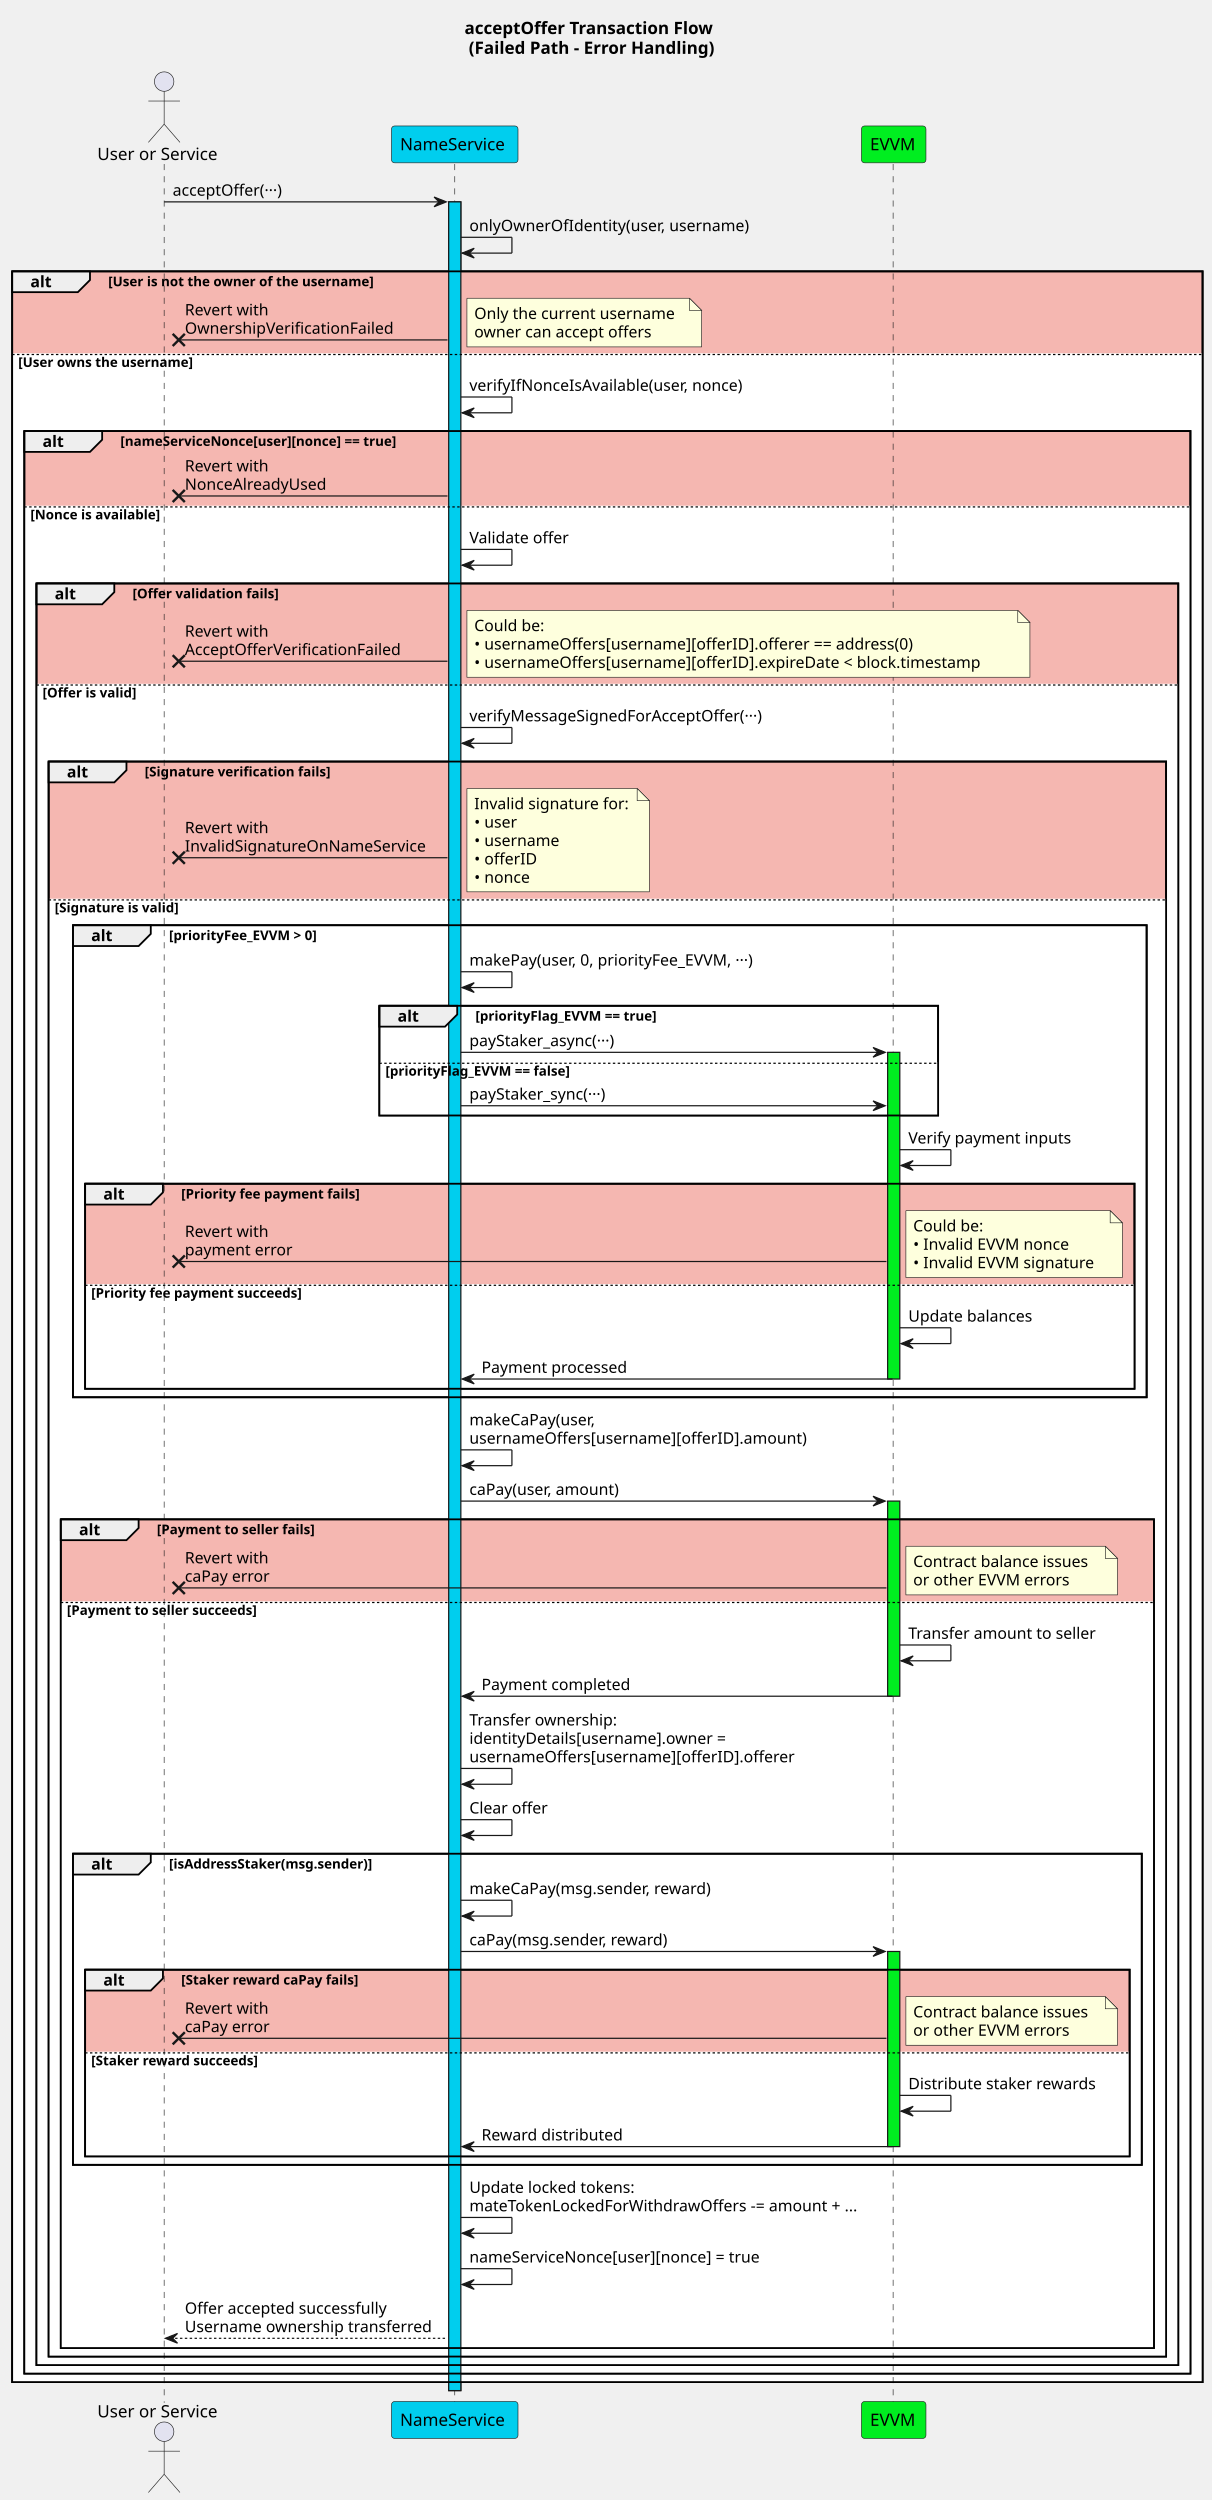
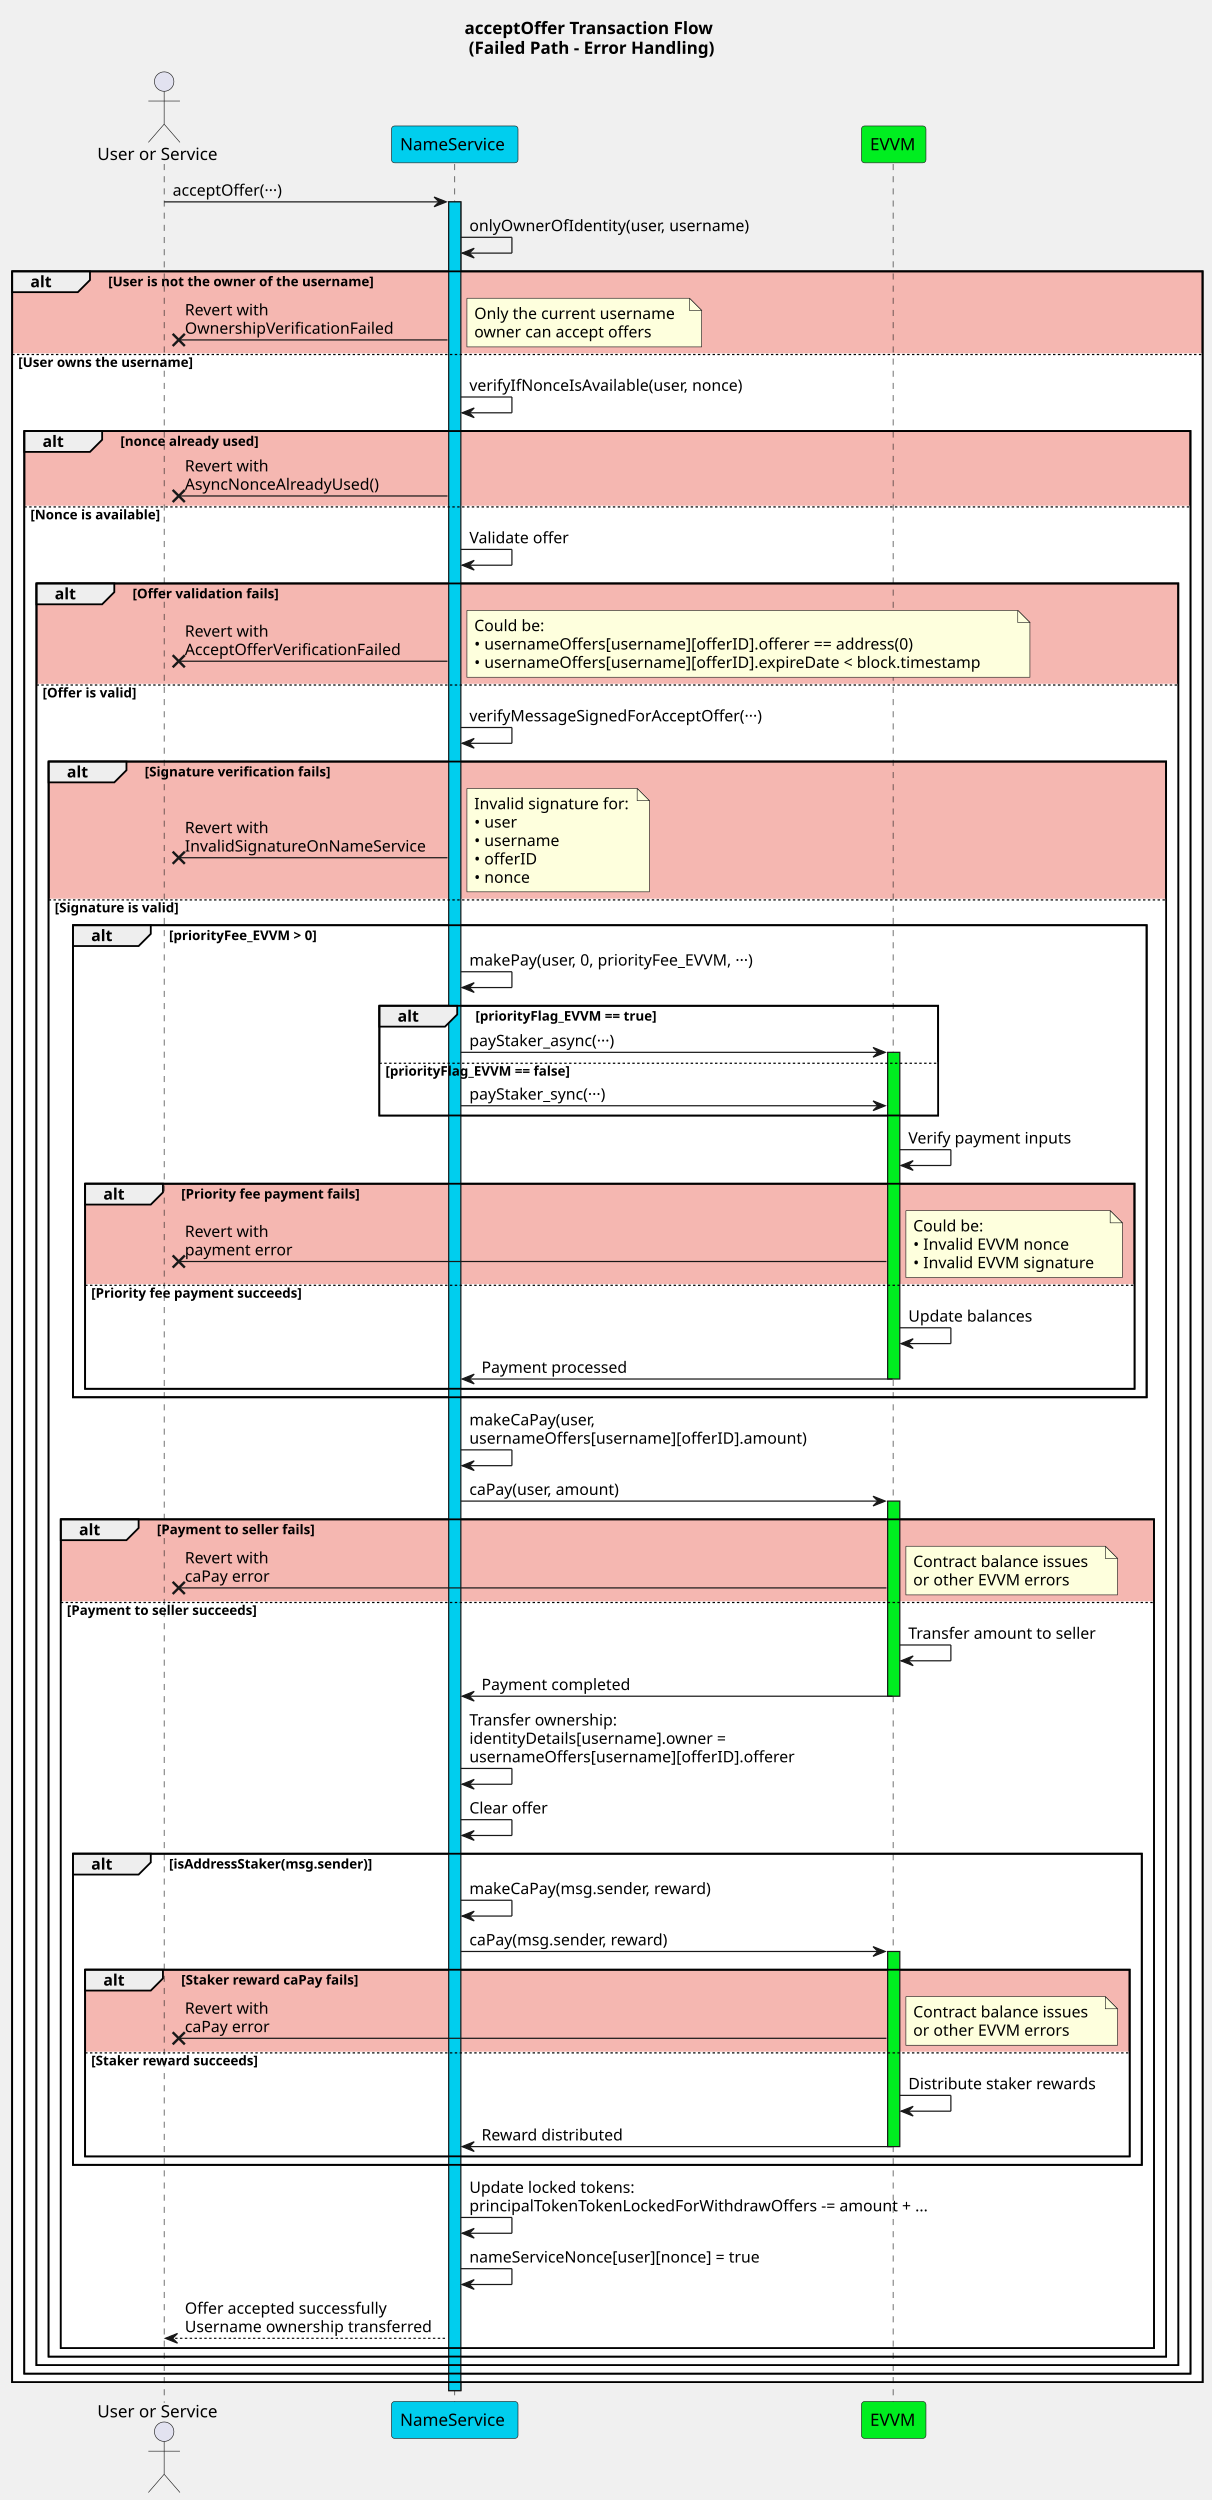
<svg xmlns="http://www.w3.org/2000/svg" contentStyleType="text/css" height="2056px" preserveAspectRatio="none" style="width:996px;height:2056px;background:#FFFFFF;" version="1.1" viewBox="0 0 996 2056" width="996px" zoomAndPan="magnify">
  <defs />
  <g>
    <text fill="#000000" font-family="sans-serif" font-size="14" font-weight="bold" lengthAdjust="spacing" textLength="234" x="382" y="27.995">acceptOffer Transaction Flow</text>
    <text fill="#000000" font-family="sans-serif" font-size="14" font-weight="bold" lengthAdjust="spacing" textLength="227" x="385.5" y="44.292">(Failed Path - Error Handling)</text>
    <rect fill="#00CEEE" height="1800.008" style="stroke:#181818;stroke-width:1.0;" width="10" x="369" y="166.023" />
    <rect fill="#00EE20" height="268.672" style="stroke:#181818;stroke-width:1.0;" width="10" x="730" y="865.43" />
    <rect fill="#00EE20" height="160.469" style="stroke:#181818;stroke-width:1.0;" width="10" x="730" y="1234.5" />
    <rect fill="#00EE20" height="160.469" style="stroke:#181818;stroke-width:1.0;" width="10" x="730" y="1604.898" />
    <rect fill="#F5B7B1" height="1735.875" style="stroke:#000000;stroke-width:1.5;" width="979" x="10" y="223.156" />
    <rect fill="#FFFFFF" height="1668.477" style="stroke:none;stroke-width:1.0;" width="979" x="10" y="290.555" />
    <rect fill="#F5B7B1" height="1597.539" style="stroke:#000000;stroke-width:1.5;" width="959" x="20" y="354.492" />
    <rect fill="#FFFFFF" height="1536.141" style="stroke:none;stroke-width:1.0;" width="959" x="20" y="415.891" />
    <rect fill="#F5B7B1" height="1465.203" style="stroke:#000000;stroke-width:1.5;" width="939" x="30" y="479.828" />
    <rect fill="#FFFFFF" height="1382.672" style="stroke:none;stroke-width:1.0;" width="939" x="30" y="562.359" />
    <rect fill="#F5B7B1" height="1311.734" style="stroke:#000000;stroke-width:1.5;" width="919" x="40" y="626.297" />
    <rect fill="#FFFFFF" height="1198.938" style="stroke:none;stroke-width:1.0;" width="919" x="40" y="739.094" />
    <rect fill="#FFFFFF" height="388.203" style="stroke:#000000;stroke-width:1.5;" width="883" x="60" y="760.898" />
    <rect fill="#FFFFFF" height="90.203" style="stroke:#000000;stroke-width:1.5;" width="459.5" x="312" y="827.164" />
    <rect fill="#FFFFFF" height="43.938" style="stroke:none;stroke-width:1.0;" width="459.5" x="312" y="873.43" />
    <rect fill="#F5B7B1" height="168.602" style="stroke:#000000;stroke-width:1.5;" width="863" x="70" y="973.5" />
    <rect fill="#FFFFFF" height="86.07" style="stroke:none;stroke-width:1.0;" width="863" x="70" y="1056.031" />
    <rect fill="#F5B7B1" height="681.531" style="stroke:#000000;stroke-width:1.5;" width="899" x="50" y="1249.5" />
    <rect fill="#FFFFFF" height="614.133" style="stroke:none;stroke-width:1.0;" width="899" x="50" y="1316.898" />
    <rect fill="#FFFFFF" height="255.867" style="stroke:#000000;stroke-width:1.5;" width="879" x="60" y="1524.5" />
    <rect fill="#F5B7B1" height="153.469" style="stroke:#000000;stroke-width:1.5;" width="859" x="70" y="1619.898" />
    <rect fill="#FFFFFF" height="86.07" style="stroke:none;stroke-width:1.0;" width="859" x="70" y="1687.297" />
    <line style="stroke:#181818;stroke-width:0.5;stroke-dasharray:5.0,5.0;" x1="135" x2="135" y1="134.891" y2="1976.031" />
    <line style="stroke:#181818;stroke-width:0.5;stroke-dasharray:5.0,5.0;" x1="374" x2="374" y1="134.891" y2="1976.031" />
    <line style="stroke:#181818;stroke-width:0.5;stroke-dasharray:5.0,5.0;" x1="734.5" x2="734.5" y1="134.891" y2="1976.031" />
    <text fill="#000000" font-family="sans-serif" font-size="14" lengthAdjust="spacing" textLength="104" x="80" y="131.589">User or Service</text>
    <ellipse cx="135" cy="67.094" fill="#E2E2F0" rx="8" ry="8" style="stroke:#181818;stroke-width:0.5;" />
    <path d="M135,75.094 L135,102.094 M122,83.094 L148,83.094 M135,102.094 L122,117.094 M135,102.094 L148,117.094 " fill="none" style="stroke:#181818;stroke-width:0.5;" />
    <text fill="#000000" font-family="sans-serif" font-size="14" lengthAdjust="spacing" textLength="104" x="80" y="1988.026">User or Service</text>
    <ellipse cx="135" cy="1999.828" fill="#E2E2F0" rx="8" ry="8" style="stroke:#181818;stroke-width:0.5;" />
    <path d="M135,2007.828 L135,2034.828 M122,2015.828 L148,2015.828 M135,2034.828 L122,2049.828 M135,2034.828 L148,2049.828 " fill="none" style="stroke:#181818;stroke-width:0.5;" />
    <rect fill="#00CEEE" height="30.297" rx="2.5" ry="2.5" style="stroke:#181818;stroke-width:0.5;" width="104" x="322" y="103.594" />
    <text fill="#000000" font-family="sans-serif" font-size="14" lengthAdjust="spacing" textLength="90" x="329" y="123.589">NameService</text>
    <rect fill="#00CEEE" height="30.297" rx="2.5" ry="2.5" style="stroke:#181818;stroke-width:0.5;" width="104" x="322" y="1975.031" />
    <text fill="#000000" font-family="sans-serif" font-size="14" lengthAdjust="spacing" textLength="90" x="329" y="1995.026">NameService</text>
    <rect fill="#00EE20" height="30.297" rx="2.5" ry="2.5" style="stroke:#181818;stroke-width:0.5;" width="53" x="708.5" y="103.594" />
    <text fill="#000000" font-family="sans-serif" font-size="14" lengthAdjust="spacing" textLength="39" x="715.5" y="123.589">EVVM</text>
    <rect fill="#00EE20" height="30.297" rx="2.5" ry="2.5" style="stroke:#181818;stroke-width:0.5;" width="53" x="708.5" y="1975.031" />
    <text fill="#000000" font-family="sans-serif" font-size="14" lengthAdjust="spacing" textLength="39" x="715.5" y="1995.026">EVVM</text>
    <rect fill="#00CEEE" height="1800.008" style="stroke:#181818;stroke-width:1.0;" width="10" x="369" y="166.023" />
    <rect fill="#00EE20" height="268.672" style="stroke:#181818;stroke-width:1.0;" width="10" x="730" y="865.43" />
    <rect fill="#00EE20" height="160.469" style="stroke:#181818;stroke-width:1.0;" width="10" x="730" y="1234.5" />
    <rect fill="#00EE20" height="160.469" style="stroke:#181818;stroke-width:1.0;" width="10" x="730" y="1604.898" />
    <polygon fill="#181818" points="357,162.023,367,166.023,357,170.023,361,166.023" style="stroke:#181818;stroke-width:1.0;" />
    <line style="stroke:#181818;stroke-width:1.0;" x1="135" x2="363" y1="166.023" y2="166.023" />
    <text fill="#000000" font-family="sans-serif" font-size="13" lengthAdjust="spacing" textLength="96" x="142" y="160.958">acceptOffer(···)</text>
    <line style="stroke:#181818;stroke-width:1.0;" x1="379" x2="421" y1="195.156" y2="195.156" />
    <line style="stroke:#181818;stroke-width:1.0;" x1="421" x2="421" y1="195.156" y2="208.156" />
    <line style="stroke:#181818;stroke-width:1.0;" x1="380" x2="421" y1="208.156" y2="208.156" />
    <polygon fill="#181818" points="390,204.156,380,208.156,390,212.156,386,208.156" style="stroke:#181818;stroke-width:1.0;" />
    <text fill="#000000" font-family="sans-serif" font-size="13" lengthAdjust="spacing" textLength="238" x="386" y="190.09">onlyOwnerOfIdentity(user, username)</text>
    <path d="M10,223.156 L74,223.156 L74,230.289 L64,240.289 L10,240.289 L10,223.156 " fill="#EEEEEE" style="stroke:#000000;stroke-width:1.5;" />
    <rect fill="none" height="1735.875" style="stroke:#000000;stroke-width:1.5;" width="979" x="10" y="223.156" />
    <text fill="#000000" font-family="sans-serif" font-size="13" font-weight="bold" lengthAdjust="spacing" textLength="19" x="25" y="236.223">alt</text>
    <text fill="#000000" font-family="sans-serif" font-size="11" font-weight="bold" lengthAdjust="spacing" textLength="257" x="89" y="235.367">[User is not the owner of the username]</text>
    <line style="stroke:#181818;stroke-width:2.0;" x1="142" x2="152" y1="274.555" y2="284.555" />
    <line style="stroke:#181818;stroke-width:2.0;" x1="142" x2="152" y1="284.555" y2="274.555" />
    <line style="stroke:#181818;stroke-width:1.0;" x1="147" x2="368" y1="279.555" y2="279.555" />
    <text fill="#000000" font-family="sans-serif" font-size="13" lengthAdjust="spacing" textLength="70" x="152" y="259.356">Revert with</text>
    <text fill="#000000" font-family="sans-serif" font-size="13" lengthAdjust="spacing" textLength="174" x="152" y="274.489">OwnershipVerificationFailed</text>
    <path d="M384,245.289 L384,285.289 L577,285.289 L577,255.289 L567,245.289 L384,245.289 " fill="#FEFFDD" style="stroke:#181818;stroke-width:0.5;" />
    <path d="M567,245.289 L567,255.289 L577,255.289 L567,245.289 " fill="#FEFFDD" style="stroke:#181818;stroke-width:0.5;" />
    <text fill="#000000" font-family="sans-serif" font-size="13" lengthAdjust="spacing" textLength="172" x="390" y="262.356">Only the current username</text>
    <text fill="#000000" font-family="sans-serif" font-size="13" lengthAdjust="spacing" textLength="152" x="390" y="277.489">owner can accept offers</text>
    <line style="stroke:#000000;stroke-width:1.0;stroke-dasharray:2.0,2.0;" x1="10" x2="989" y1="291.555" y2="291.555" />
    <text fill="#000000" font-family="sans-serif" font-size="11" font-weight="bold" lengthAdjust="spacing" textLength="169" x="15" y="301.765">[User owns the username]</text>
    <line style="stroke:#181818;stroke-width:1.0;" x1="379" x2="421" y1="326.492" y2="326.492" />
    <line style="stroke:#181818;stroke-width:1.0;" x1="421" x2="421" y1="326.492" y2="339.492" />
    <line style="stroke:#181818;stroke-width:1.0;" x1="380" x2="421" y1="339.492" y2="339.492" />
    <polygon fill="#181818" points="390,335.492,380,339.492,390,343.492,386,339.492" style="stroke:#181818;stroke-width:1.0;" />
    <text fill="#000000" font-family="sans-serif" font-size="13" lengthAdjust="spacing" textLength="234" x="386" y="321.426">verifyIfNonceIsAvailable(user, nonce)</text>
    <path d="M20,354.492 L84,354.492 L84,361.625 L74,371.625 L20,371.625 L20,354.492 " fill="#EEEEEE" style="stroke:#000000;stroke-width:1.5;" />
    <rect fill="none" height="1597.539" style="stroke:#000000;stroke-width:1.5;" width="959" x="20" y="354.492" />
    <text fill="#000000" font-family="sans-serif" font-size="13" font-weight="bold" lengthAdjust="spacing" textLength="19" x="35" y="367.559">alt</text>
-     <text fill="#000000" font-family="sans-serif" font-size="11" font-weight="bold" lengthAdjust="spacing" textLength="271" x="99" y="366.703">[nameServiceNonce[user][nonce] == true]</text>
+     <text fill="#000000" font-family="sans-serif" font-size="11" font-weight="bold" lengthAdjust="spacing" textLength="271" x="99" y="366.703">[nonce already used]</text>
    <line style="stroke:#181818;stroke-width:2.0;" x1="142" x2="152" y1="402.891" y2="412.891" />
    <line style="stroke:#181818;stroke-width:2.0;" x1="142" x2="152" y1="412.891" y2="402.891" />
    <line style="stroke:#181818;stroke-width:1.0;" x1="147" x2="368" y1="407.891" y2="407.891" />
    <text fill="#000000" font-family="sans-serif" font-size="13" lengthAdjust="spacing" textLength="70" x="152" y="387.692">Revert with</text>
-     <text fill="#000000" font-family="sans-serif" font-size="13" lengthAdjust="spacing" textLength="122" x="152" y="402.825">NonceAlreadyUsed</text>
+     <text fill="#000000" font-family="sans-serif" font-size="13" lengthAdjust="spacing" textLength="122" x="152" y="402.825">AsyncNonceAlreadyUsed()</text>
    <line style="stroke:#000000;stroke-width:1.0;stroke-dasharray:2.0,2.0;" x1="20" x2="979" y1="416.891" y2="416.891" />
    <text fill="#000000" font-family="sans-serif" font-size="11" font-weight="bold" lengthAdjust="spacing" textLength="128" x="25" y="427.101">[Nonce is available]</text>
    <line style="stroke:#181818;stroke-width:1.0;" x1="379" x2="421" y1="451.828" y2="451.828" />
    <line style="stroke:#181818;stroke-width:1.0;" x1="421" x2="421" y1="451.828" y2="464.828" />
    <line style="stroke:#181818;stroke-width:1.0;" x1="380" x2="421" y1="464.828" y2="464.828" />
    <polygon fill="#181818" points="390,460.828,380,464.828,390,468.828,386,464.828" style="stroke:#181818;stroke-width:1.0;" />
    <text fill="#000000" font-family="sans-serif" font-size="13" lengthAdjust="spacing" textLength="85" x="386" y="446.762">Validate offer</text>
    <path d="M30,479.828 L94,479.828 L94,486.961 L84,496.961 L30,496.961 L30,479.828 " fill="#EEEEEE" style="stroke:#000000;stroke-width:1.5;" />
    <rect fill="none" height="1465.203" style="stroke:#000000;stroke-width:1.5;" width="939" x="30" y="479.828" />
    <text fill="#000000" font-family="sans-serif" font-size="13" font-weight="bold" lengthAdjust="spacing" textLength="19" x="45" y="492.895">alt</text>
    <text fill="#000000" font-family="sans-serif" font-size="11" font-weight="bold" lengthAdjust="spacing" textLength="143" x="109" y="492.039">[Offer validation fails]</text>
    <line style="stroke:#181818;stroke-width:2.0;" x1="142" x2="152" y1="538.793" y2="548.793" />
    <line style="stroke:#181818;stroke-width:2.0;" x1="142" x2="152" y1="548.793" y2="538.793" />
    <line style="stroke:#181818;stroke-width:1.0;" x1="147" x2="368" y1="543.793" y2="543.793" />
    <text fill="#000000" font-family="sans-serif" font-size="13" lengthAdjust="spacing" textLength="70" x="152" y="523.594">Revert with</text>
    <text fill="#000000" font-family="sans-serif" font-size="13" lengthAdjust="spacing" textLength="183" x="152" y="538.727">AcceptOfferVerificationFailed</text>
    <path d="M384,501.961 L384,556.961 L847,556.961 L847,511.961 L837,501.961 L384,501.961 " fill="#FEFFDD" style="stroke:#181818;stroke-width:0.5;" />
    <path d="M837,501.961 L837,511.961 L847,511.961 L837,501.961 " fill="#FEFFDD" style="stroke:#181818;stroke-width:0.5;" />
    <text fill="#000000" font-family="sans-serif" font-size="13" lengthAdjust="spacing" textLength="60" x="390" y="519.028">Could be:</text>
    <text fill="#000000" font-family="sans-serif" font-size="13" lengthAdjust="spacing" textLength="387" x="390" y="534.161">• usernameOffers[username][offerID].offerer == address(0)</text>
    <text fill="#000000" font-family="sans-serif" font-size="13" lengthAdjust="spacing" textLength="442" x="390" y="549.293">• usernameOffers[username][offerID].expireDate &lt; block.timestamp</text>
    <line style="stroke:#000000;stroke-width:1.0;stroke-dasharray:2.0,2.0;" x1="30" x2="969" y1="563.359" y2="563.359" />
    <text fill="#000000" font-family="sans-serif" font-size="11" font-weight="bold" lengthAdjust="spacing" textLength="93" x="35" y="573.57">[Offer is valid]</text>
    <line style="stroke:#181818;stroke-width:1.0;" x1="379" x2="421" y1="598.297" y2="598.297" />
    <line style="stroke:#181818;stroke-width:1.0;" x1="421" x2="421" y1="598.297" y2="611.297" />
    <line style="stroke:#181818;stroke-width:1.0;" x1="380" x2="421" y1="611.297" y2="611.297" />
    <polygon fill="#181818" points="390,607.297,380,611.297,390,615.297,386,611.297" style="stroke:#181818;stroke-width:1.0;" />
    <text fill="#000000" font-family="sans-serif" font-size="13" lengthAdjust="spacing" textLength="252" x="386" y="593.231">verifyMessageSignedForAcceptOffer(···)</text>
    <path d="M40,626.297 L104,626.297 L104,633.43 L94,643.43 L40,643.43 L40,626.297 " fill="#EEEEEE" style="stroke:#000000;stroke-width:1.5;" />
    <rect fill="none" height="1311.734" style="stroke:#000000;stroke-width:1.5;" width="919" x="40" y="626.297" />
    <text fill="#000000" font-family="sans-serif" font-size="13" font-weight="bold" lengthAdjust="spacing" textLength="19" x="55" y="639.364">alt</text>
    <text fill="#000000" font-family="sans-serif" font-size="11" font-weight="bold" lengthAdjust="spacing" textLength="181" x="119" y="638.507">[Signature verification fails]</text>
    <line style="stroke:#181818;stroke-width:2.0;" x1="142" x2="152" y1="700.394" y2="710.394" />
    <line style="stroke:#181818;stroke-width:2.0;" x1="142" x2="152" y1="710.394" y2="700.394" />
    <line style="stroke:#181818;stroke-width:1.0;" x1="147" x2="368" y1="705.394" y2="705.394" />
    <text fill="#000000" font-family="sans-serif" font-size="13" lengthAdjust="spacing" textLength="70" x="152" y="685.196">Revert with</text>
    <text fill="#000000" font-family="sans-serif" font-size="13" lengthAdjust="spacing" textLength="206" x="152" y="700.329">InvalidSignatureOnNameService</text>
    <path d="M384,648.43 L384,733.43 L534,733.43 L534,658.43 L524,648.43 L384,648.43 " fill="#FEFFDD" style="stroke:#181818;stroke-width:0.5;" />
    <path d="M524,648.43 L524,658.43 L534,658.43 L524,648.43 " fill="#FEFFDD" style="stroke:#181818;stroke-width:0.5;" />
    <text fill="#000000" font-family="sans-serif" font-size="13" lengthAdjust="spacing" textLength="129" x="390" y="665.497">Invalid signature for:</text>
    <text fill="#000000" font-family="sans-serif" font-size="13" lengthAdjust="spacing" textLength="40" x="390" y="680.629">• user</text>
    <text fill="#000000" font-family="sans-serif" font-size="13" lengthAdjust="spacing" textLength="77" x="390" y="695.762">• username</text>
    <text fill="#000000" font-family="sans-serif" font-size="13" lengthAdjust="spacing" textLength="54" x="390" y="710.895">• offerID</text>
    <text fill="#000000" font-family="sans-serif" font-size="13" lengthAdjust="spacing" textLength="51" x="390" y="726.028">• nonce</text>
    <line style="stroke:#000000;stroke-width:1.0;stroke-dasharray:2.0,2.0;" x1="40" x2="959" y1="740.094" y2="740.094" />
    <text fill="#000000" font-family="sans-serif" font-size="11" font-weight="bold" lengthAdjust="spacing" textLength="122" x="45" y="750.304">[Signature is valid]</text>
    <path d="M60,760.898 L124,760.898 L124,768.031 L114,778.031 L60,778.031 L60,760.898 " fill="#EEEEEE" style="stroke:#000000;stroke-width:1.5;" />
    <rect fill="none" height="388.203" style="stroke:#000000;stroke-width:1.5;" width="883" x="60" y="760.898" />
    <text fill="#000000" font-family="sans-serif" font-size="13" font-weight="bold" lengthAdjust="spacing" textLength="19" x="75" y="773.965">alt</text>
    <text fill="#000000" font-family="sans-serif" font-size="11" font-weight="bold" lengthAdjust="spacing" textLength="146" x="139" y="773.109">[priorityFee_EVVM &gt; 0]</text>
    <line style="stroke:#181818;stroke-width:1.0;" x1="379" x2="421" y1="799.164" y2="799.164" />
    <line style="stroke:#181818;stroke-width:1.0;" x1="421" x2="421" y1="799.164" y2="812.164" />
    <line style="stroke:#181818;stroke-width:1.0;" x1="380" x2="421" y1="812.164" y2="812.164" />
    <polygon fill="#181818" points="390,808.164,380,812.164,390,816.164,386,812.164" style="stroke:#181818;stroke-width:1.0;" />
    <text fill="#000000" font-family="sans-serif" font-size="13" lengthAdjust="spacing" textLength="252" x="386" y="794.098">makePay(user, 0, priorityFee_EVVM, ···)</text>
    <path d="M312,827.164 L376,827.164 L376,834.297 L366,844.297 L312,844.297 L312,827.164 " fill="#EEEEEE" style="stroke:#000000;stroke-width:1.5;" />
    <rect fill="none" height="90.203" style="stroke:#000000;stroke-width:1.5;" width="459.5" x="312" y="827.164" />
    <text fill="#000000" font-family="sans-serif" font-size="13" font-weight="bold" lengthAdjust="spacing" textLength="19" x="327" y="840.231">alt</text>
    <text fill="#000000" font-family="sans-serif" font-size="11" font-weight="bold" lengthAdjust="spacing" textLength="177" x="391" y="839.375">[priorityFlag_EVVM == true]</text>
    <polygon fill="#181818" points="718,861.43,728,865.43,718,869.43,722,865.43" style="stroke:#181818;stroke-width:1.0;" />
    <line style="stroke:#181818;stroke-width:1.0;" x1="379" x2="724" y1="865.43" y2="865.43" />
    <text fill="#000000" font-family="sans-serif" font-size="13" lengthAdjust="spacing" textLength="131" x="386" y="860.364">payStaker_async(···)</text>
    <line style="stroke:#000000;stroke-width:1.0;stroke-dasharray:2.0,2.0;" x1="312" x2="771.5" y1="874.43" y2="874.43" />
    <text fill="#000000" font-family="sans-serif" font-size="11" font-weight="bold" lengthAdjust="spacing" textLength="183" x="317" y="884.64">[priorityFlag_EVVM == false]</text>
    <polygon fill="#181818" points="718,905.367,728,909.367,718,913.367,722,909.367" style="stroke:#181818;stroke-width:1.0;" />
    <line style="stroke:#181818;stroke-width:1.0;" x1="379" x2="724" y1="909.367" y2="909.367" />
    <text fill="#000000" font-family="sans-serif" font-size="13" lengthAdjust="spacing" textLength="123" x="386" y="904.301">payStaker_sync(···)</text>
    <line style="stroke:#181818;stroke-width:1.0;" x1="740" x2="782" y1="945.5" y2="945.5" />
    <line style="stroke:#181818;stroke-width:1.0;" x1="782" x2="782" y1="945.5" y2="958.5" />
    <line style="stroke:#181818;stroke-width:1.0;" x1="741" x2="782" y1="958.5" y2="958.5" />
    <polygon fill="#181818" points="751,954.5,741,958.5,751,962.5,747,958.5" style="stroke:#181818;stroke-width:1.0;" />
    <text fill="#000000" font-family="sans-serif" font-size="13" lengthAdjust="spacing" textLength="140" x="747" y="940.434">Verify payment inputs</text>
    <path d="M70,973.5 L134,973.5 L134,980.633 L124,990.633 L70,990.633 L70,973.5 " fill="#EEEEEE" style="stroke:#000000;stroke-width:1.5;" />
    <rect fill="none" height="168.602" style="stroke:#000000;stroke-width:1.5;" width="863" x="70" y="973.5" />
    <text fill="#000000" font-family="sans-serif" font-size="13" font-weight="bold" lengthAdjust="spacing" textLength="19" x="85" y="986.567">alt</text>
    <text fill="#000000" font-family="sans-serif" font-size="11" font-weight="bold" lengthAdjust="spacing" textLength="172" x="149" y="985.71">[Priority fee payment fails]</text>
    <line style="stroke:#181818;stroke-width:2.0;" x1="142" x2="152" y1="1032.465" y2="1042.465" />
    <line style="stroke:#181818;stroke-width:2.0;" x1="142" x2="152" y1="1042.465" y2="1032.465" />
    <line style="stroke:#181818;stroke-width:1.0;" x1="147" x2="729" y1="1037.465" y2="1037.465" />
    <text fill="#000000" font-family="sans-serif" font-size="13" lengthAdjust="spacing" textLength="70" x="152" y="1017.266">Revert with</text>
    <text fill="#000000" font-family="sans-serif" font-size="13" lengthAdjust="spacing" textLength="92" x="152" y="1032.399">payment error</text>
    <path d="M745,995.633 L745,1050.633 L923,1050.633 L923,1005.633 L913,995.633 L745,995.633 " fill="#FEFFDD" style="stroke:#181818;stroke-width:0.5;" />
    <path d="M913,995.633 L913,1005.633 L923,1005.633 L913,995.633 " fill="#FEFFDD" style="stroke:#181818;stroke-width:0.5;" />
    <text fill="#000000" font-family="sans-serif" font-size="13" lengthAdjust="spacing" textLength="60" x="751" y="1012.7">Could be:</text>
    <text fill="#000000" font-family="sans-serif" font-size="13" lengthAdjust="spacing" textLength="136" x="751" y="1027.832">• Invalid EVVM nonce</text>
    <text fill="#000000" font-family="sans-serif" font-size="13" lengthAdjust="spacing" textLength="157" x="751" y="1042.965">• Invalid EVVM signature</text>
    <line style="stroke:#000000;stroke-width:1.0;stroke-dasharray:2.0,2.0;" x1="70" x2="933" y1="1057.031" y2="1057.031" />
    <text fill="#000000" font-family="sans-serif" font-size="11" font-weight="bold" lengthAdjust="spacing" textLength="204" x="75" y="1067.242">[Priority fee payment succeeds]</text>
    <line style="stroke:#181818;stroke-width:1.0;" x1="740" x2="782" y1="1091.969" y2="1091.969" />
    <line style="stroke:#181818;stroke-width:1.0;" x1="782" x2="782" y1="1091.969" y2="1104.969" />
    <line style="stroke:#181818;stroke-width:1.0;" x1="741" x2="782" y1="1104.969" y2="1104.969" />
    <polygon fill="#181818" points="751,1100.969,741,1104.969,751,1108.969,747,1104.969" style="stroke:#181818;stroke-width:1.0;" />
    <text fill="#000000" font-family="sans-serif" font-size="13" lengthAdjust="spacing" textLength="108" x="747" y="1086.903">Update balances</text>
    <polygon fill="#181818" points="390,1130.102,380,1134.102,390,1138.102,386,1134.102" style="stroke:#181818;stroke-width:1.0;" />
    <line style="stroke:#181818;stroke-width:1.0;" x1="384" x2="734" y1="1134.102" y2="1134.102" />
    <text fill="#000000" font-family="sans-serif" font-size="13" lengthAdjust="spacing" textLength="127" x="396" y="1129.036">Payment processed</text>
    <line style="stroke:#181818;stroke-width:1.0;" x1="379" x2="421" y1="1192.367" y2="1192.367" />
    <line style="stroke:#181818;stroke-width:1.0;" x1="421" x2="421" y1="1192.367" y2="1205.367" />
    <line style="stroke:#181818;stroke-width:1.0;" x1="380" x2="421" y1="1205.367" y2="1205.367" />
    <polygon fill="#181818" points="390,1201.367,380,1205.367,390,1209.367,386,1205.367" style="stroke:#181818;stroke-width:1.0;" />
    <text fill="#000000" font-family="sans-serif" font-size="13" lengthAdjust="spacing" textLength="113" x="386" y="1172.168">makeCaPay(user,</text>
    <text fill="#000000" font-family="sans-serif" font-size="13" lengthAdjust="spacing" textLength="289" x="386" y="1187.301">usernameOffers[username][offerID].amount)</text>
    <polygon fill="#181818" points="718,1230.5,728,1234.5,718,1238.5,722,1234.5" style="stroke:#181818;stroke-width:1.0;" />
    <line style="stroke:#181818;stroke-width:1.0;" x1="379" x2="724" y1="1234.5" y2="1234.5" />
    <text fill="#000000" font-family="sans-serif" font-size="13" lengthAdjust="spacing" textLength="134" x="386" y="1229.434">caPay(user, amount)</text>
    <path d="M50,1249.5 L114,1249.5 L114,1256.633 L104,1266.633 L50,1266.633 L50,1249.5 " fill="#EEEEEE" style="stroke:#000000;stroke-width:1.5;" />
    <rect fill="none" height="681.531" style="stroke:#000000;stroke-width:1.5;" width="899" x="50" y="1249.5" />
    <text fill="#000000" font-family="sans-serif" font-size="13" font-weight="bold" lengthAdjust="spacing" textLength="19" x="65" y="1262.567">alt</text>
    <text fill="#000000" font-family="sans-serif" font-size="11" font-weight="bold" lengthAdjust="spacing" textLength="154" x="129" y="1261.71">[Payment to seller fails]</text>
    <line style="stroke:#181818;stroke-width:2.0;" x1="142" x2="152" y1="1300.898" y2="1310.898" />
    <line style="stroke:#181818;stroke-width:2.0;" x1="142" x2="152" y1="1310.898" y2="1300.898" />
    <line style="stroke:#181818;stroke-width:1.0;" x1="147" x2="729" y1="1305.898" y2="1305.898" />
    <text fill="#000000" font-family="sans-serif" font-size="13" lengthAdjust="spacing" textLength="70" x="152" y="1285.7">Revert with</text>
    <text fill="#000000" font-family="sans-serif" font-size="13" lengthAdjust="spacing" textLength="73" x="152" y="1300.832">caPay error</text>
    <path d="M745,1271.633 L745,1311.633 L919,1311.633 L919,1281.633 L909,1271.633 L745,1271.633 " fill="#FEFFDD" style="stroke:#181818;stroke-width:0.5;" />
    <path d="M909,1271.633 L909,1281.633 L919,1281.633 L909,1271.633 " fill="#FEFFDD" style="stroke:#181818;stroke-width:0.5;" />
    <text fill="#000000" font-family="sans-serif" font-size="13" lengthAdjust="spacing" textLength="153" x="751" y="1288.7">Contract balance issues</text>
    <text fill="#000000" font-family="sans-serif" font-size="13" lengthAdjust="spacing" textLength="134" x="751" y="1303.832">or other EVVM errors</text>
    <line style="stroke:#000000;stroke-width:1.0;stroke-dasharray:2.0,2.0;" x1="50" x2="949" y1="1317.898" y2="1317.898" />
    <text fill="#000000" font-family="sans-serif" font-size="11" font-weight="bold" lengthAdjust="spacing" textLength="186" x="55" y="1328.109">[Payment to seller succeeds]</text>
    <line style="stroke:#181818;stroke-width:1.0;" x1="740" x2="782" y1="1352.836" y2="1352.836" />
    <line style="stroke:#181818;stroke-width:1.0;" x1="782" x2="782" y1="1352.836" y2="1365.836" />
    <line style="stroke:#181818;stroke-width:1.0;" x1="741" x2="782" y1="1365.836" y2="1365.836" />
    <polygon fill="#181818" points="751,1361.836,741,1365.836,751,1369.836,747,1365.836" style="stroke:#181818;stroke-width:1.0;" />
    <text fill="#000000" font-family="sans-serif" font-size="13" lengthAdjust="spacing" textLength="161" x="747" y="1347.77">Transfer amount to seller</text>
    <polygon fill="#181818" points="390,1390.969,380,1394.969,390,1398.969,386,1394.969" style="stroke:#181818;stroke-width:1.0;" />
    <line style="stroke:#181818;stroke-width:1.0;" x1="384" x2="734" y1="1394.969" y2="1394.969" />
    <text fill="#000000" font-family="sans-serif" font-size="13" lengthAdjust="spacing" textLength="129" x="396" y="1389.903">Payment completed</text>
    <line style="stroke:#181818;stroke-width:1.0;" x1="379" x2="421" y1="1454.367" y2="1454.367" />
    <line style="stroke:#181818;stroke-width:1.0;" x1="421" x2="421" y1="1454.367" y2="1467.367" />
    <line style="stroke:#181818;stroke-width:1.0;" x1="380" x2="421" y1="1467.367" y2="1467.367" />
    <polygon fill="#181818" points="390,1463.367,380,1467.367,390,1471.367,386,1467.367" style="stroke:#181818;stroke-width:1.0;" />
    <text fill="#000000" font-family="sans-serif" font-size="13" lengthAdjust="spacing" textLength="124" x="386" y="1419.036">Transfer ownership:</text>
    <text fill="#000000" font-family="sans-serif" font-size="13" lengthAdjust="spacing" textLength="223" x="386" y="1434.168">identityDetails[username].owner =</text>
    <text fill="#000000" font-family="sans-serif" font-size="13" lengthAdjust="spacing" textLength="276" x="386" y="1449.301">usernameOffers[username][offerID].offerer</text>
    <line style="stroke:#181818;stroke-width:1.0;" x1="379" x2="421" y1="1496.5" y2="1496.5" />
    <line style="stroke:#181818;stroke-width:1.0;" x1="421" x2="421" y1="1496.5" y2="1509.5" />
    <line style="stroke:#181818;stroke-width:1.0;" x1="380" x2="421" y1="1509.5" y2="1509.5" />
    <polygon fill="#181818" points="390,1505.5,380,1509.5,390,1513.5,386,1509.5" style="stroke:#181818;stroke-width:1.0;" />
    <text fill="#000000" font-family="sans-serif" font-size="13" lengthAdjust="spacing" textLength="66" x="386" y="1491.434">Clear offer</text>
    <path d="M60,1524.5 L124,1524.5 L124,1531.633 L114,1541.633 L60,1541.633 L60,1524.5 " fill="#EEEEEE" style="stroke:#000000;stroke-width:1.5;" />
    <rect fill="none" height="255.867" style="stroke:#000000;stroke-width:1.5;" width="879" x="60" y="1524.5" />
    <text fill="#000000" font-family="sans-serif" font-size="13" font-weight="bold" lengthAdjust="spacing" textLength="19" x="75" y="1537.567">alt</text>
    <text fill="#000000" font-family="sans-serif" font-size="11" font-weight="bold" lengthAdjust="spacing" textLength="197" x="139" y="1536.71">[isAddressStaker(msg.sender)]</text>
    <line style="stroke:#181818;stroke-width:1.0;" x1="379" x2="421" y1="1562.766" y2="1562.766" />
    <line style="stroke:#181818;stroke-width:1.0;" x1="421" x2="421" y1="1562.766" y2="1575.766" />
    <line style="stroke:#181818;stroke-width:1.0;" x1="380" x2="421" y1="1575.766" y2="1575.766" />
    <polygon fill="#181818" points="390,1571.766,380,1575.766,390,1579.766,386,1575.766" style="stroke:#181818;stroke-width:1.0;" />
    <text fill="#000000" font-family="sans-serif" font-size="13" lengthAdjust="spacing" textLength="213" x="386" y="1557.7">makeCaPay(msg.sender, reward)</text>
    <polygon fill="#181818" points="718,1600.898,728,1604.898,718,1608.898,722,1604.898" style="stroke:#181818;stroke-width:1.0;" />
    <line style="stroke:#181818;stroke-width:1.0;" x1="379" x2="724" y1="1604.898" y2="1604.898" />
    <text fill="#000000" font-family="sans-serif" font-size="13" lengthAdjust="spacing" textLength="175" x="386" y="1599.832">caPay(msg.sender, reward)</text>
    <path d="M70,1619.898 L134,1619.898 L134,1627.031 L124,1637.031 L70,1637.031 L70,1619.898 " fill="#EEEEEE" style="stroke:#000000;stroke-width:1.5;" />
    <rect fill="none" height="153.469" style="stroke:#000000;stroke-width:1.5;" width="859" x="70" y="1619.898" />
    <text fill="#000000" font-family="sans-serif" font-size="13" font-weight="bold" lengthAdjust="spacing" textLength="19" x="85" y="1632.965">alt</text>
    <text fill="#000000" font-family="sans-serif" font-size="11" font-weight="bold" lengthAdjust="spacing" textLength="174" x="149" y="1632.109">[Staker reward caPay fails]</text>
    <line style="stroke:#181818;stroke-width:2.0;" x1="142" x2="152" y1="1671.297" y2="1681.297" />
    <line style="stroke:#181818;stroke-width:2.0;" x1="142" x2="152" y1="1681.297" y2="1671.297" />
    <line style="stroke:#181818;stroke-width:1.0;" x1="147" x2="729" y1="1676.297" y2="1676.297" />
    <text fill="#000000" font-family="sans-serif" font-size="13" lengthAdjust="spacing" textLength="70" x="152" y="1656.098">Revert with</text>
    <text fill="#000000" font-family="sans-serif" font-size="13" lengthAdjust="spacing" textLength="73" x="152" y="1671.231">caPay error</text>
    <path d="M745,1642.031 L745,1682.031 L919,1682.031 L919,1652.031 L909,1642.031 L745,1642.031 " fill="#FEFFDD" style="stroke:#181818;stroke-width:0.5;" />
    <path d="M909,1642.031 L909,1652.031 L919,1652.031 L909,1642.031 " fill="#FEFFDD" style="stroke:#181818;stroke-width:0.5;" />
    <text fill="#000000" font-family="sans-serif" font-size="13" lengthAdjust="spacing" textLength="153" x="751" y="1659.098">Contract balance issues</text>
    <text fill="#000000" font-family="sans-serif" font-size="13" lengthAdjust="spacing" textLength="134" x="751" y="1674.231">or other EVVM errors</text>
    <line style="stroke:#000000;stroke-width:1.0;stroke-dasharray:2.0,2.0;" x1="70" x2="929" y1="1688.297" y2="1688.297" />
    <text fill="#000000" font-family="sans-serif" font-size="11" font-weight="bold" lengthAdjust="spacing" textLength="164" x="75" y="1698.507">[Staker reward succeeds]</text>
    <line style="stroke:#181818;stroke-width:1.0;" x1="740" x2="782" y1="1723.234" y2="1723.234" />
    <line style="stroke:#181818;stroke-width:1.0;" x1="782" x2="782" y1="1723.234" y2="1736.234" />
    <line style="stroke:#181818;stroke-width:1.0;" x1="741" x2="782" y1="1736.234" y2="1736.234" />
    <polygon fill="#181818" points="751,1732.234,741,1736.234,751,1740.234,747,1736.234" style="stroke:#181818;stroke-width:1.0;" />
    <text fill="#000000" font-family="sans-serif" font-size="13" lengthAdjust="spacing" textLength="160" x="747" y="1718.168">Distribute staker rewards</text>
    <polygon fill="#181818" points="390,1761.367,380,1765.367,390,1769.367,386,1765.367" style="stroke:#181818;stroke-width:1.0;" />
    <line style="stroke:#181818;stroke-width:1.0;" x1="384" x2="734" y1="1765.367" y2="1765.367" />
    <text fill="#000000" font-family="sans-serif" font-size="13" lengthAdjust="spacing" textLength="118" x="396" y="1760.301">Reward distributed</text>
    <line style="stroke:#181818;stroke-width:1.0;" x1="379" x2="421" y1="1823.633" y2="1823.633" />
    <line style="stroke:#181818;stroke-width:1.0;" x1="421" x2="421" y1="1823.633" y2="1836.633" />
    <line style="stroke:#181818;stroke-width:1.0;" x1="380" x2="421" y1="1836.633" y2="1836.633" />
    <polygon fill="#181818" points="390,1832.633,380,1836.633,390,1840.633,386,1836.633" style="stroke:#181818;stroke-width:1.0;" />
    <text fill="#000000" font-family="sans-serif" font-size="13" lengthAdjust="spacing" textLength="143" x="386" y="1803.434">Update locked tokens:</text>
-     <text fill="#000000" font-family="sans-serif" font-size="13" lengthAdjust="spacing" textLength="337" x="386" y="1818.567">mateTokenLockedForWithdrawOffers -= amount + ...</text>
+     <text fill="#000000" font-family="sans-serif" font-size="13" lengthAdjust="spacing" textLength="337" x="386" y="1818.567">principalTokenTokenLockedForWithdrawOffers -= amount + ...</text>
    <line style="stroke:#181818;stroke-width:1.0;" x1="379" x2="421" y1="1865.766" y2="1865.766" />
    <line style="stroke:#181818;stroke-width:1.0;" x1="421" x2="421" y1="1865.766" y2="1878.766" />
    <line style="stroke:#181818;stroke-width:1.0;" x1="380" x2="421" y1="1878.766" y2="1878.766" />
    <polygon fill="#181818" points="390,1874.766,380,1878.766,390,1882.766,386,1878.766" style="stroke:#181818;stroke-width:1.0;" />
    <text fill="#000000" font-family="sans-serif" font-size="13" lengthAdjust="spacing" textLength="257" x="386" y="1860.7">nameServiceNonce[user][nonce] = true</text>
    <polygon fill="#181818" points="146,1919.031,136,1923.031,146,1927.031,142,1923.031" style="stroke:#181818;stroke-width:1.0;" />
    <line style="stroke:#181818;stroke-width:1.0;stroke-dasharray:2.0,2.0;" x1="140" x2="368" y1="1923.031" y2="1923.031" />
    <text fill="#000000" font-family="sans-serif" font-size="13" lengthAdjust="spacing" textLength="174" x="152" y="1902.832">Offer accepted successfully</text>
    <text fill="#000000" font-family="sans-serif" font-size="13" lengthAdjust="spacing" textLength="210" x="152" y="1917.965">Username ownership transferred</text>
  </g>
</svg>
